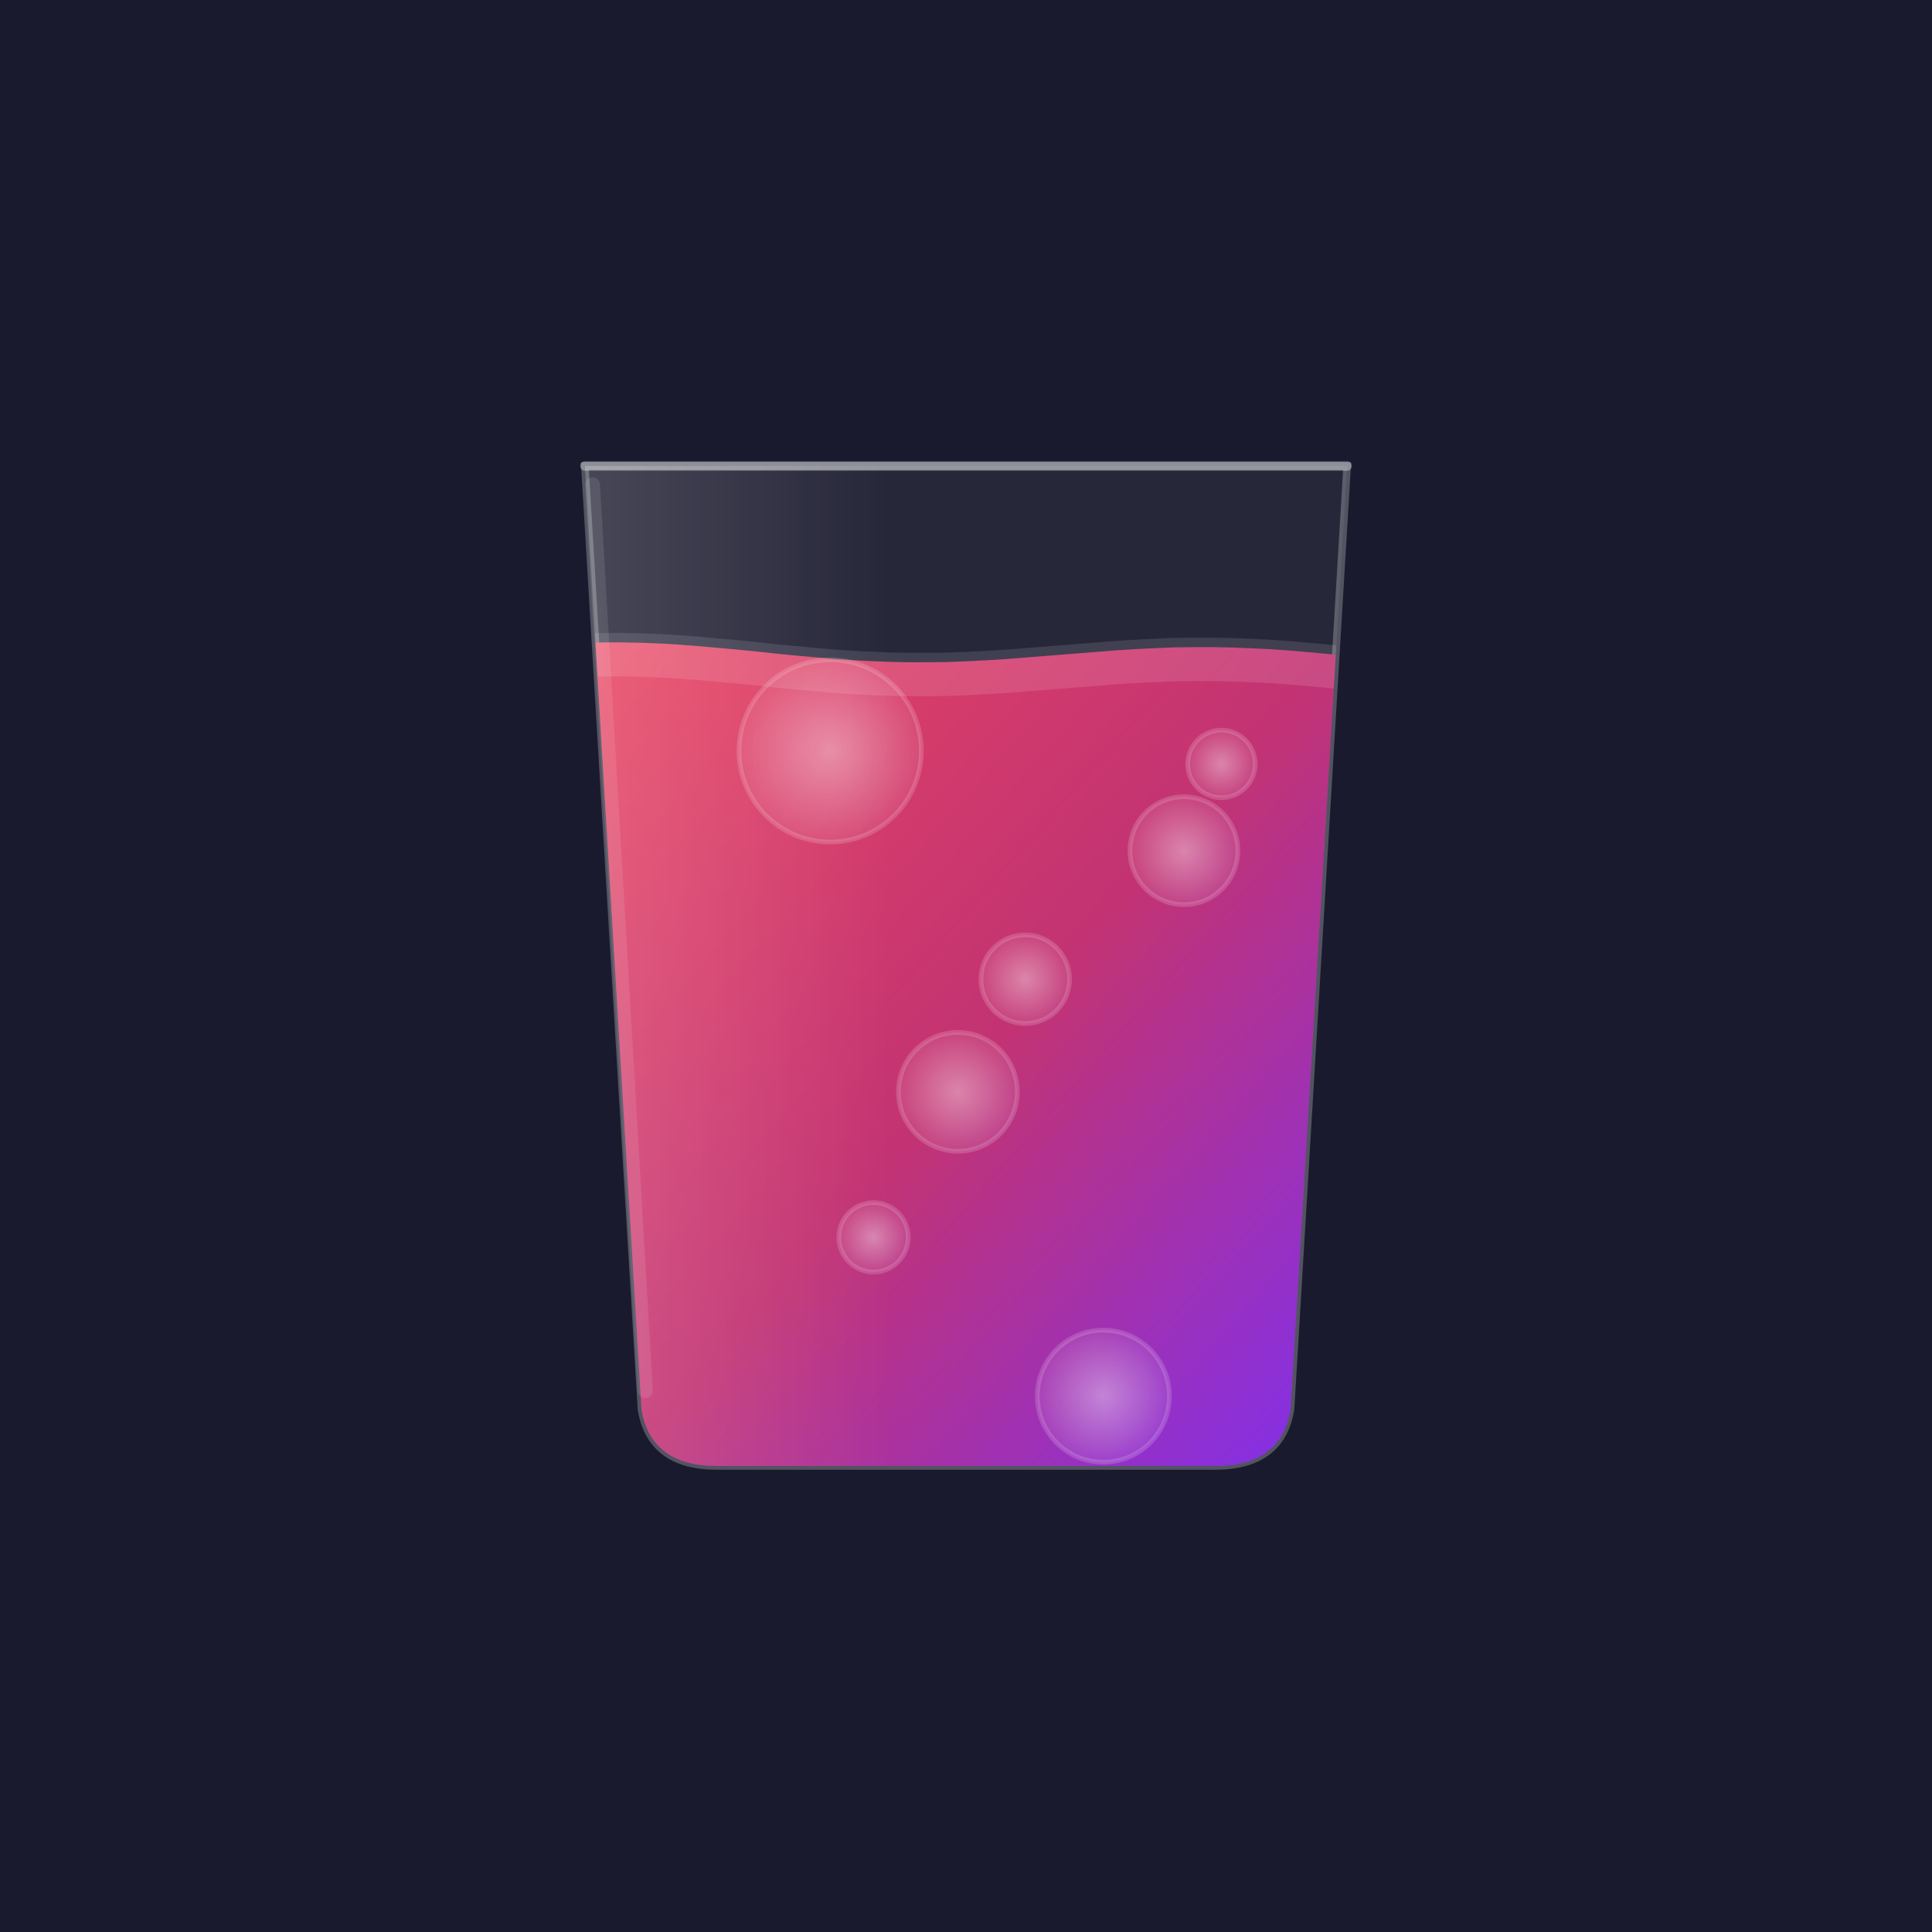
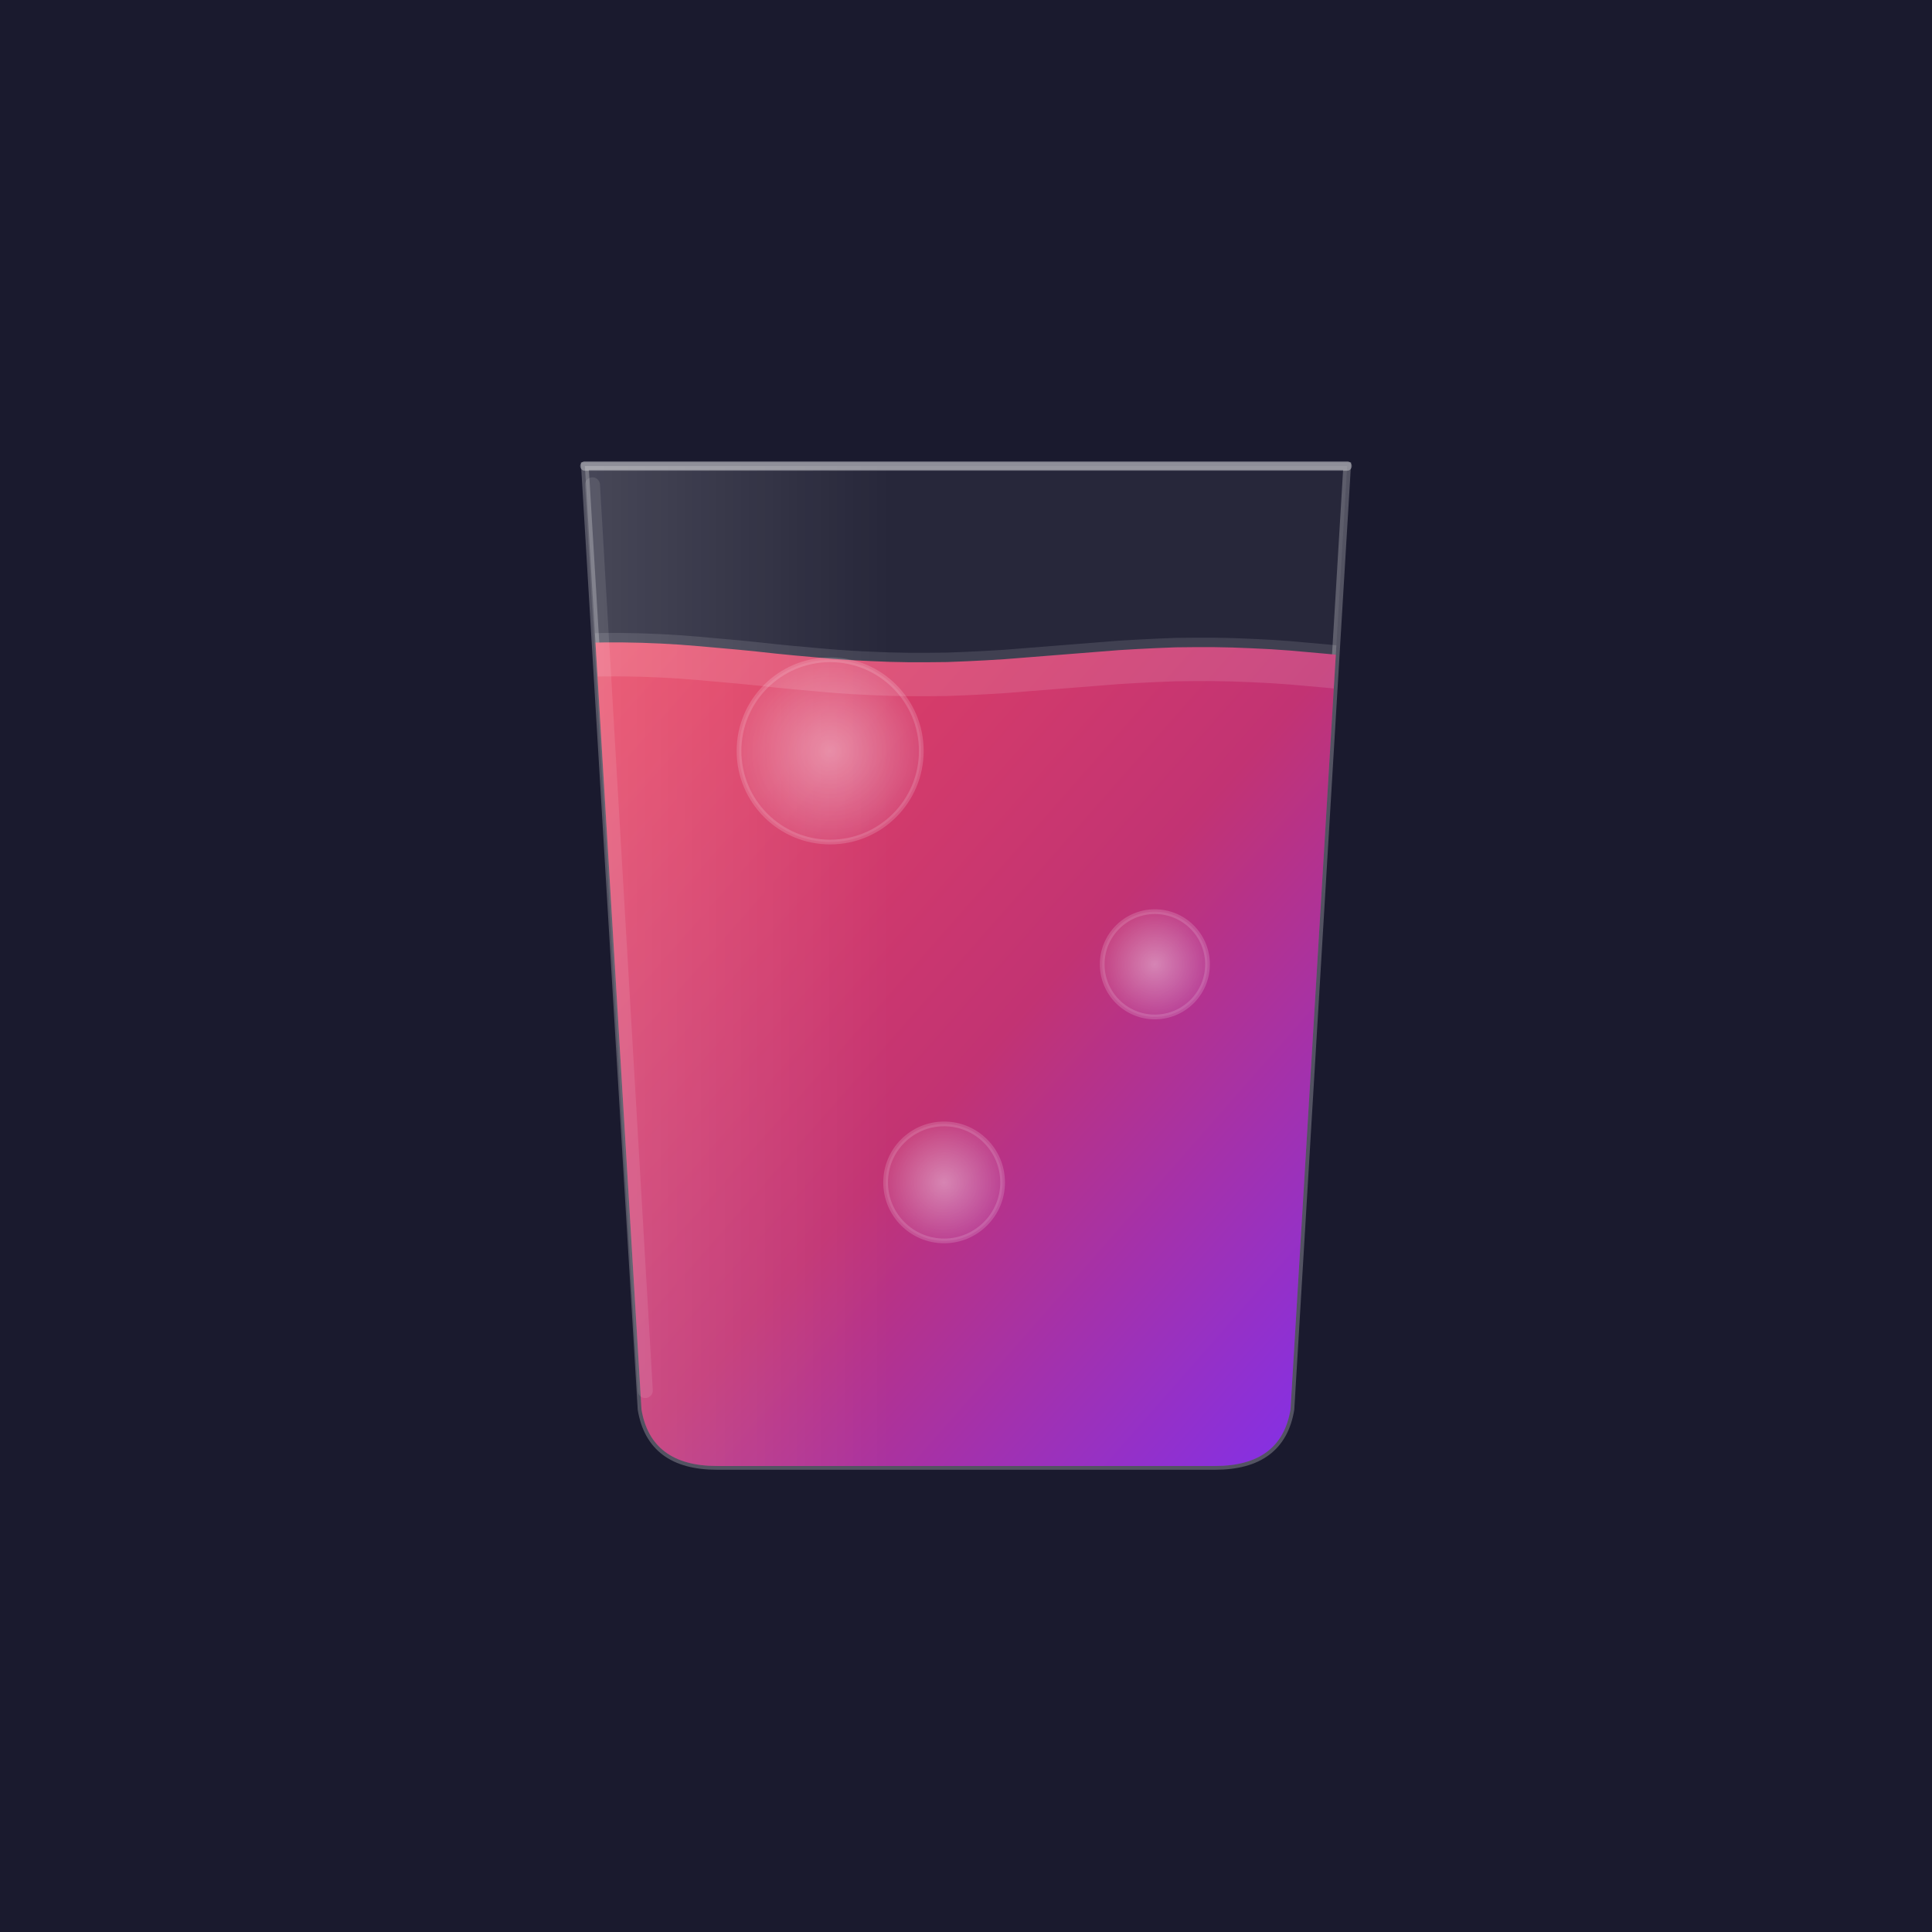
<svg xmlns="http://www.w3.org/2000/svg" viewBox="0 0 1024 1024" width="1024" height="1024">
  <defs>
    <linearGradient id="bg" x1="0" y1="0" x2="0" y2="1">
      <stop offset="0%" stop-color="#1a1a2e" />
      <stop offset="100%" stop-color="#16213e" />
    </linearGradient>
    <linearGradient id="liquid" x1="0" y1="0" x2="1" y2="1">
      <stop offset="0%" stop-color="#e94560" />
      <stop offset="50%" stop-color="#c23373" />
      <stop offset="100%" stop-color="#7b2ff7" />
    </linearGradient>
    <linearGradient id="glassHighlight" x1="0" y1="0" x2="1" y2="0">
      <stop offset="0%" stop-color="rgba(255,255,255,0.15)" />
      <stop offset="40%" stop-color="rgba(255,255,255,0)" />
    </linearGradient>
    <radialGradient id="bubbleGlow">
      <stop offset="0%" stop-color="rgba(255,255,255,0.5)" />
      <stop offset="100%" stop-color="rgba(255,255,255,0.1)" />
    </radialGradient>
    <clipPath id="glassClip">
      <path d="M310 247 L340 747 Q345 777 380 777 L644 777 Q679 777 684 747 L714 247 Z" />
    </clipPath>
  </defs>
  <rect width="1024" height="1024" fill="#1a1a2e" />
  <path d="M310 247 L340 747 Q345 777 380 777 L644 777 Q679 777 684 747 L714 247 Z" fill="rgba(255,255,255,0.06)" stroke="rgba(255,255,255,0.25)" stroke-width="4" />
  <g clip-path="url(#glassClip)">
    <path d="M310.0 340.7 L320.1 340.5 L330.2 340.5 L340.3 340.7 L350.4 341.1 L360.5 341.7 L370.6 342.5 L380.7 343.4 L390.8 344.3 L400.9 345.3 L411.0 346.4 L421.1 347.4 L431.2 348.3 L441.3 349.2 L451.4 349.9 L461.5 350.4 L471.6 350.8 L481.7 351.0 L491.8 351.0 L501.9 350.9 L512.0 350.5 L522.1 350.0 L532.2 349.4 L542.3 348.6 L552.4 347.8 L562.5 347.0 L572.6 346.2 L582.7 345.4 L592.8 344.6 L602.9 344.0 L613.0 343.5 L623.1 343.1 L633.2 343.0 L643.3 343.0 L653.4 343.2 L663.5 343.6 L673.6 344.1 L683.7 344.8 L693.8 345.7 L703.9 346.6 L714.0 347.6 L714 800 L310 800 Z" fill="url(#liquid)" />
    <path d="M310.0 335.7 L320.1 335.5 L330.2 335.5 L340.3 335.7 L350.4 336.1 L360.5 336.7 L370.6 337.5 L380.7 338.4 L390.8 339.3 L400.9 340.3 L411.0 341.4 L421.1 342.4 L431.2 343.3 L441.3 344.2 L451.4 344.9 L461.5 345.4 L471.6 345.8 L481.7 346.0 L491.8 346.0 L501.9 345.9 L512.0 345.5 L522.1 345.0 L532.2 344.4 L542.3 343.6 L552.4 342.8 L562.5 342.0 L572.6 341.2 L582.7 340.4 L592.8 339.6 L602.9 339.0 L613.0 338.5 L623.1 338.1 L633.2 338.0 L643.3 338.0 L653.4 338.2 L663.5 338.6 L673.6 339.1 L683.7 339.8 L693.8 340.7 L703.9 341.6 L714.0 342.6 L714.0 365.6 L703.9 364.6 L693.8 363.7 L683.7 362.8 L673.6 362.1 L663.5 361.6 L653.4 361.2 L643.3 361.0 L633.2 361.0 L623.1 361.1 L613.0 361.5 L602.9 362.0 L592.8 362.6 L582.7 363.4 L572.6 364.2 L562.5 365.0 L552.4 365.8 L542.3 366.6 L532.2 367.4 L522.1 368.0 L512.0 368.5 L501.9 368.9 L491.8 369.0 L481.7 369.0 L471.6 368.8 L461.5 368.4 L451.4 367.9 L441.3 367.2 L431.2 366.3 L421.1 365.4 L411.0 364.4 L400.9 363.3 L390.8 362.3 L380.7 361.4 L370.6 360.5 L360.5 359.7 L350.4 359.1 L340.3 358.7 L330.2 358.5 L320.1 358.5 L310.0 358.7 Z" fill="rgba(255,255,255,0.12)" />
    <circle cx="440.0" cy="398.0" r="48.3" fill="url(#bubbleGlow)" stroke="rgba(255,255,255,0.20)" stroke-width="2.5" opacity="0.80" />
-     <circle cx="584.8" cy="740.0" r="35.0" fill="url(#bubbleGlow)" stroke="rgba(255,255,255,0.20)" stroke-width="2.5" opacity="0.80" />
-     <circle cx="507.7" cy="578.7" r="31.5" fill="url(#bubbleGlow)" stroke="rgba(255,255,255,0.20)" stroke-width="2.5" opacity="0.80" />
-     <circle cx="627.5" cy="450.9" r="28.6" fill="url(#bubbleGlow)" stroke="rgba(255,255,255,0.20)" stroke-width="2.5" opacity="0.80" />
-     <circle cx="543.4" cy="519.0" r="23.5" fill="url(#bubbleGlow)" stroke="rgba(255,255,255,0.20)" stroke-width="2.5" opacity="0.80" />
-     <circle cx="463.0" cy="655.8" r="18.4" fill="url(#bubbleGlow)" stroke="rgba(255,255,255,0.20)" stroke-width="2.5" opacity="0.80" />
-     <circle cx="647.4" cy="404.9" r="17.9" fill="url(#bubbleGlow)" stroke="rgba(255,255,255,0.20)" stroke-width="2.5" opacity="0.80" />
+     <circle cx="500.4" cy="626.7" r="31.0" fill="url(#bubbleGlow)" stroke="rgba(255,255,255,0.20)" stroke-width="2.5" opacity="0.80" />
+     <circle cx="612.1" cy="511.1" r="27.9" fill="url(#bubbleGlow)" stroke="rgba(255,255,255,0.20)" stroke-width="2.5" opacity="0.80" />
  </g>
  <path d="M310 247 L714 247" stroke="rgba(255,255,255,0.35)" stroke-width="5" stroke-linecap="round" />
  <path d="M314 257 L342 737" stroke="rgba(255,255,255,0.1)" stroke-width="8" stroke-linecap="round" />
  <path d="M310 247 L340 747 Q345 777 380 777 L644 777 Q679 777 684 747 L714 247 Z" fill="url(#glassHighlight)" />
</svg>
